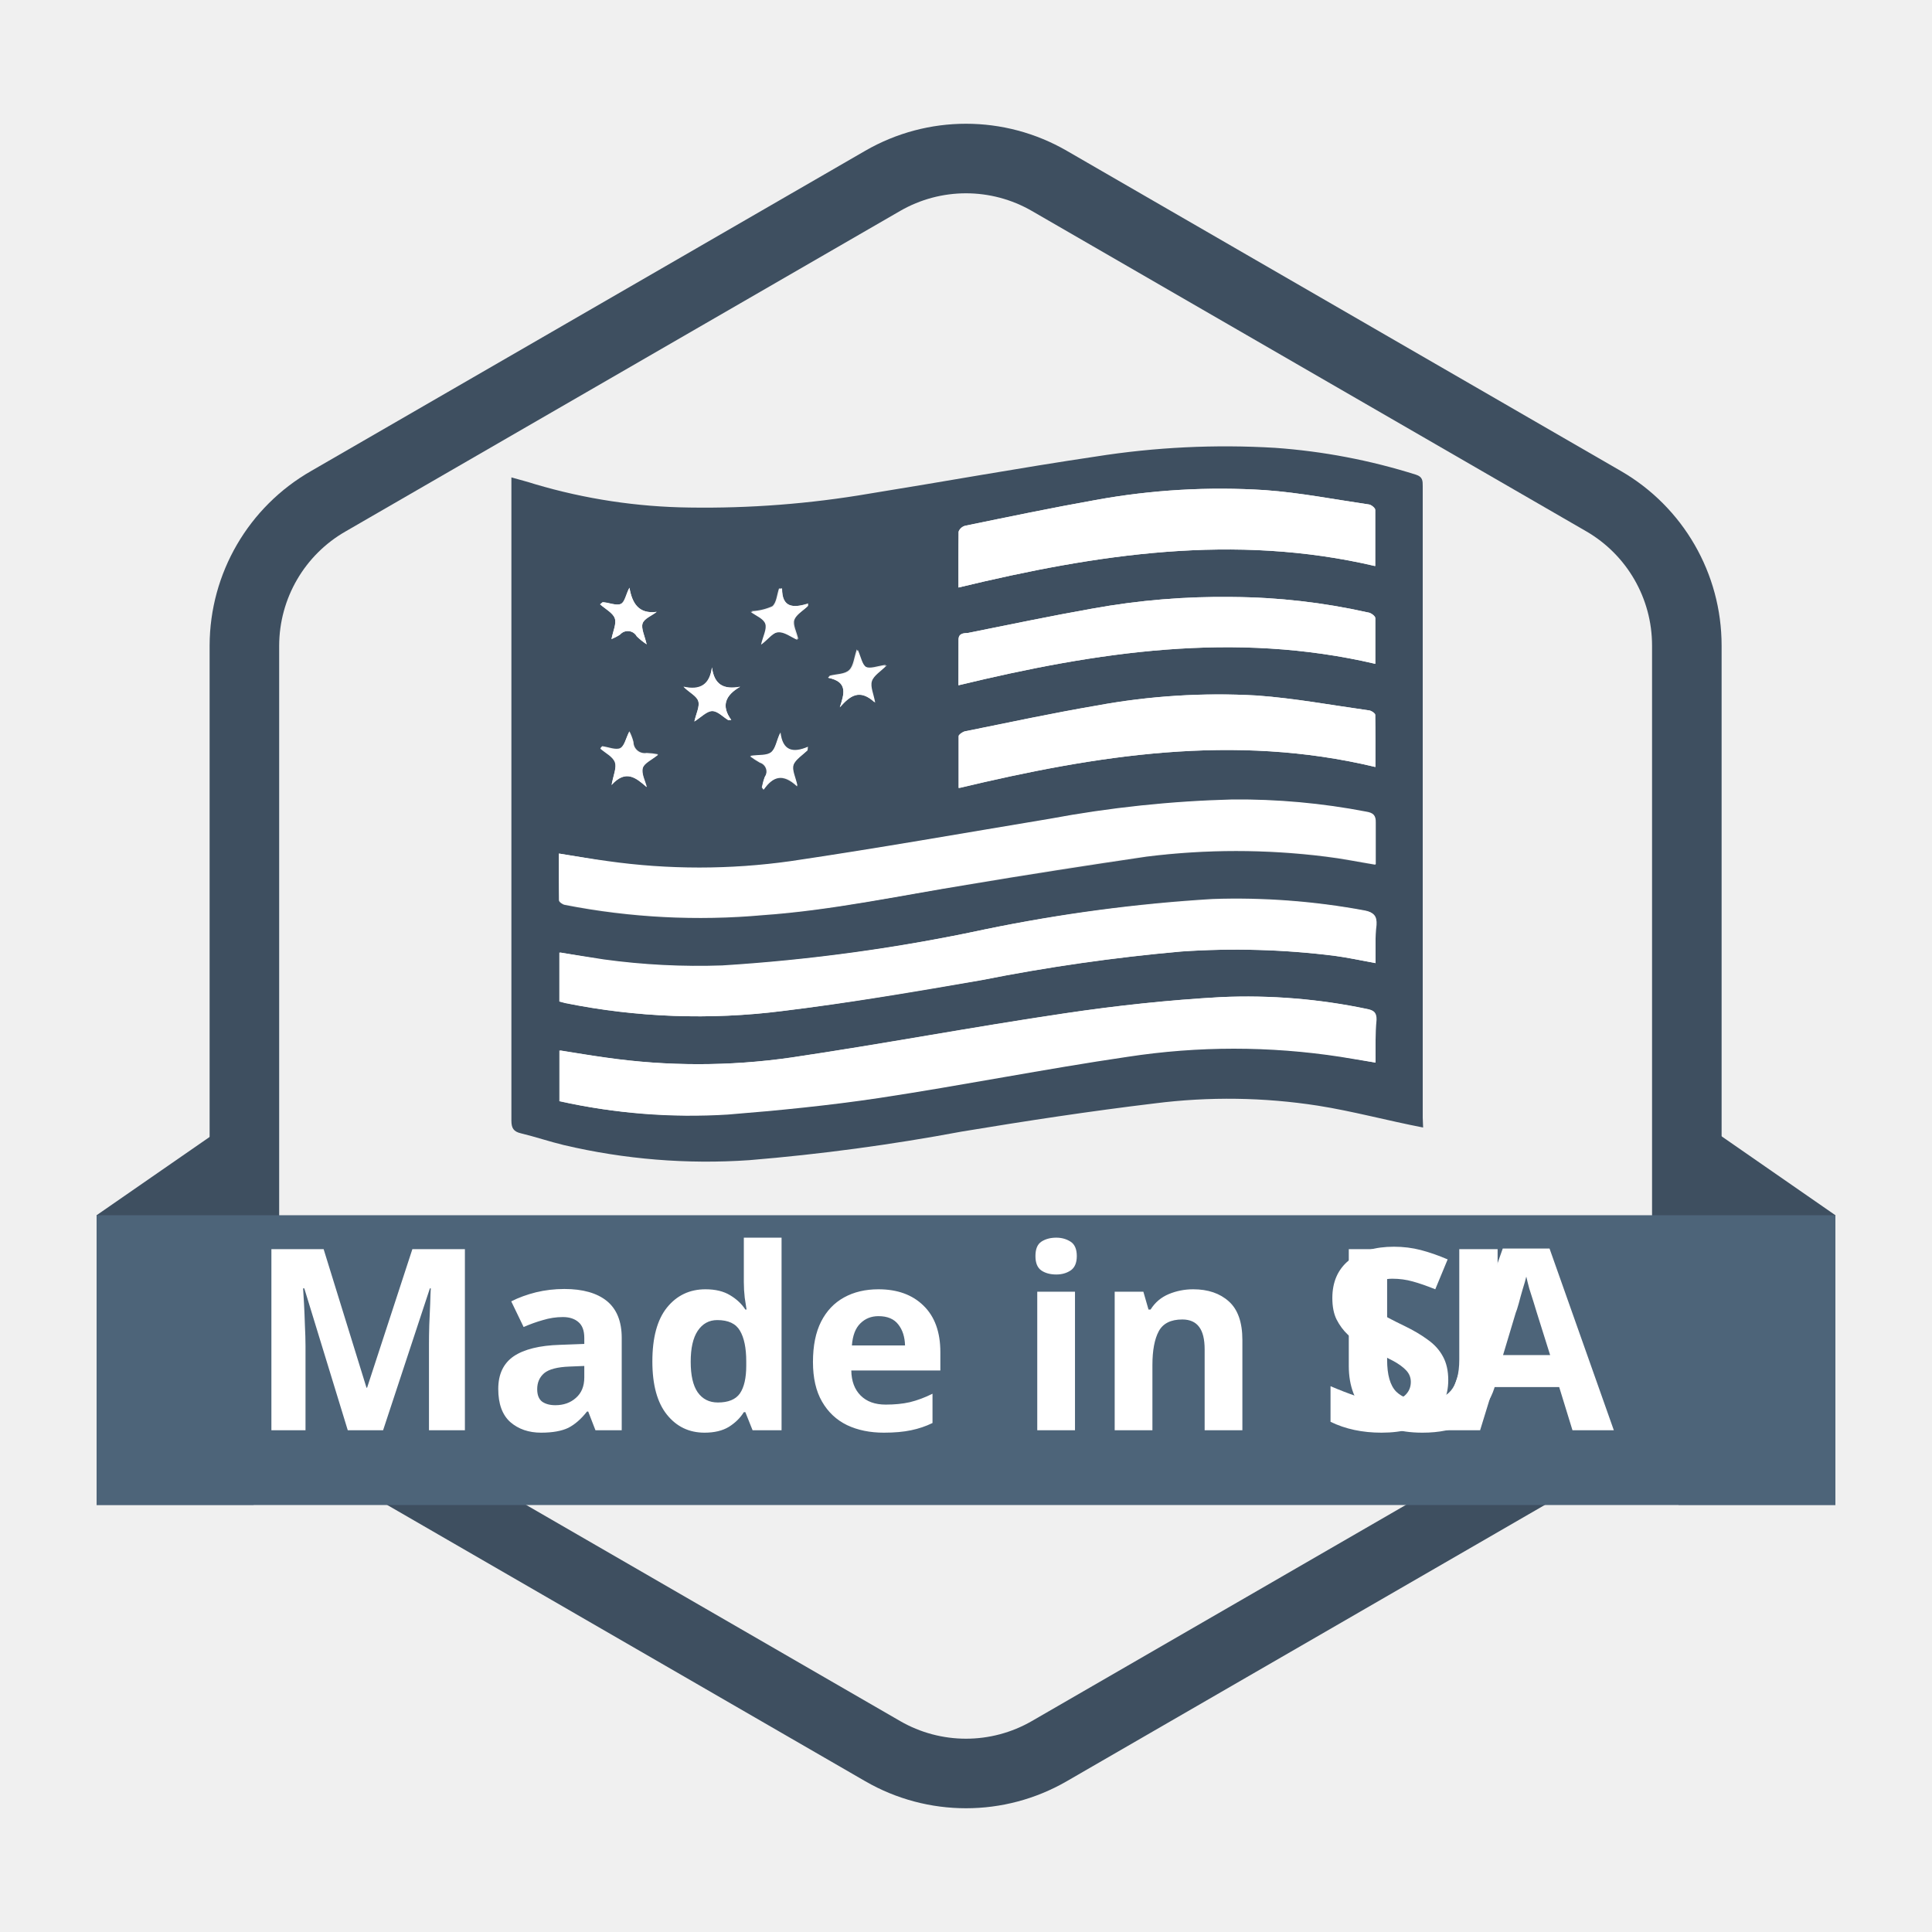
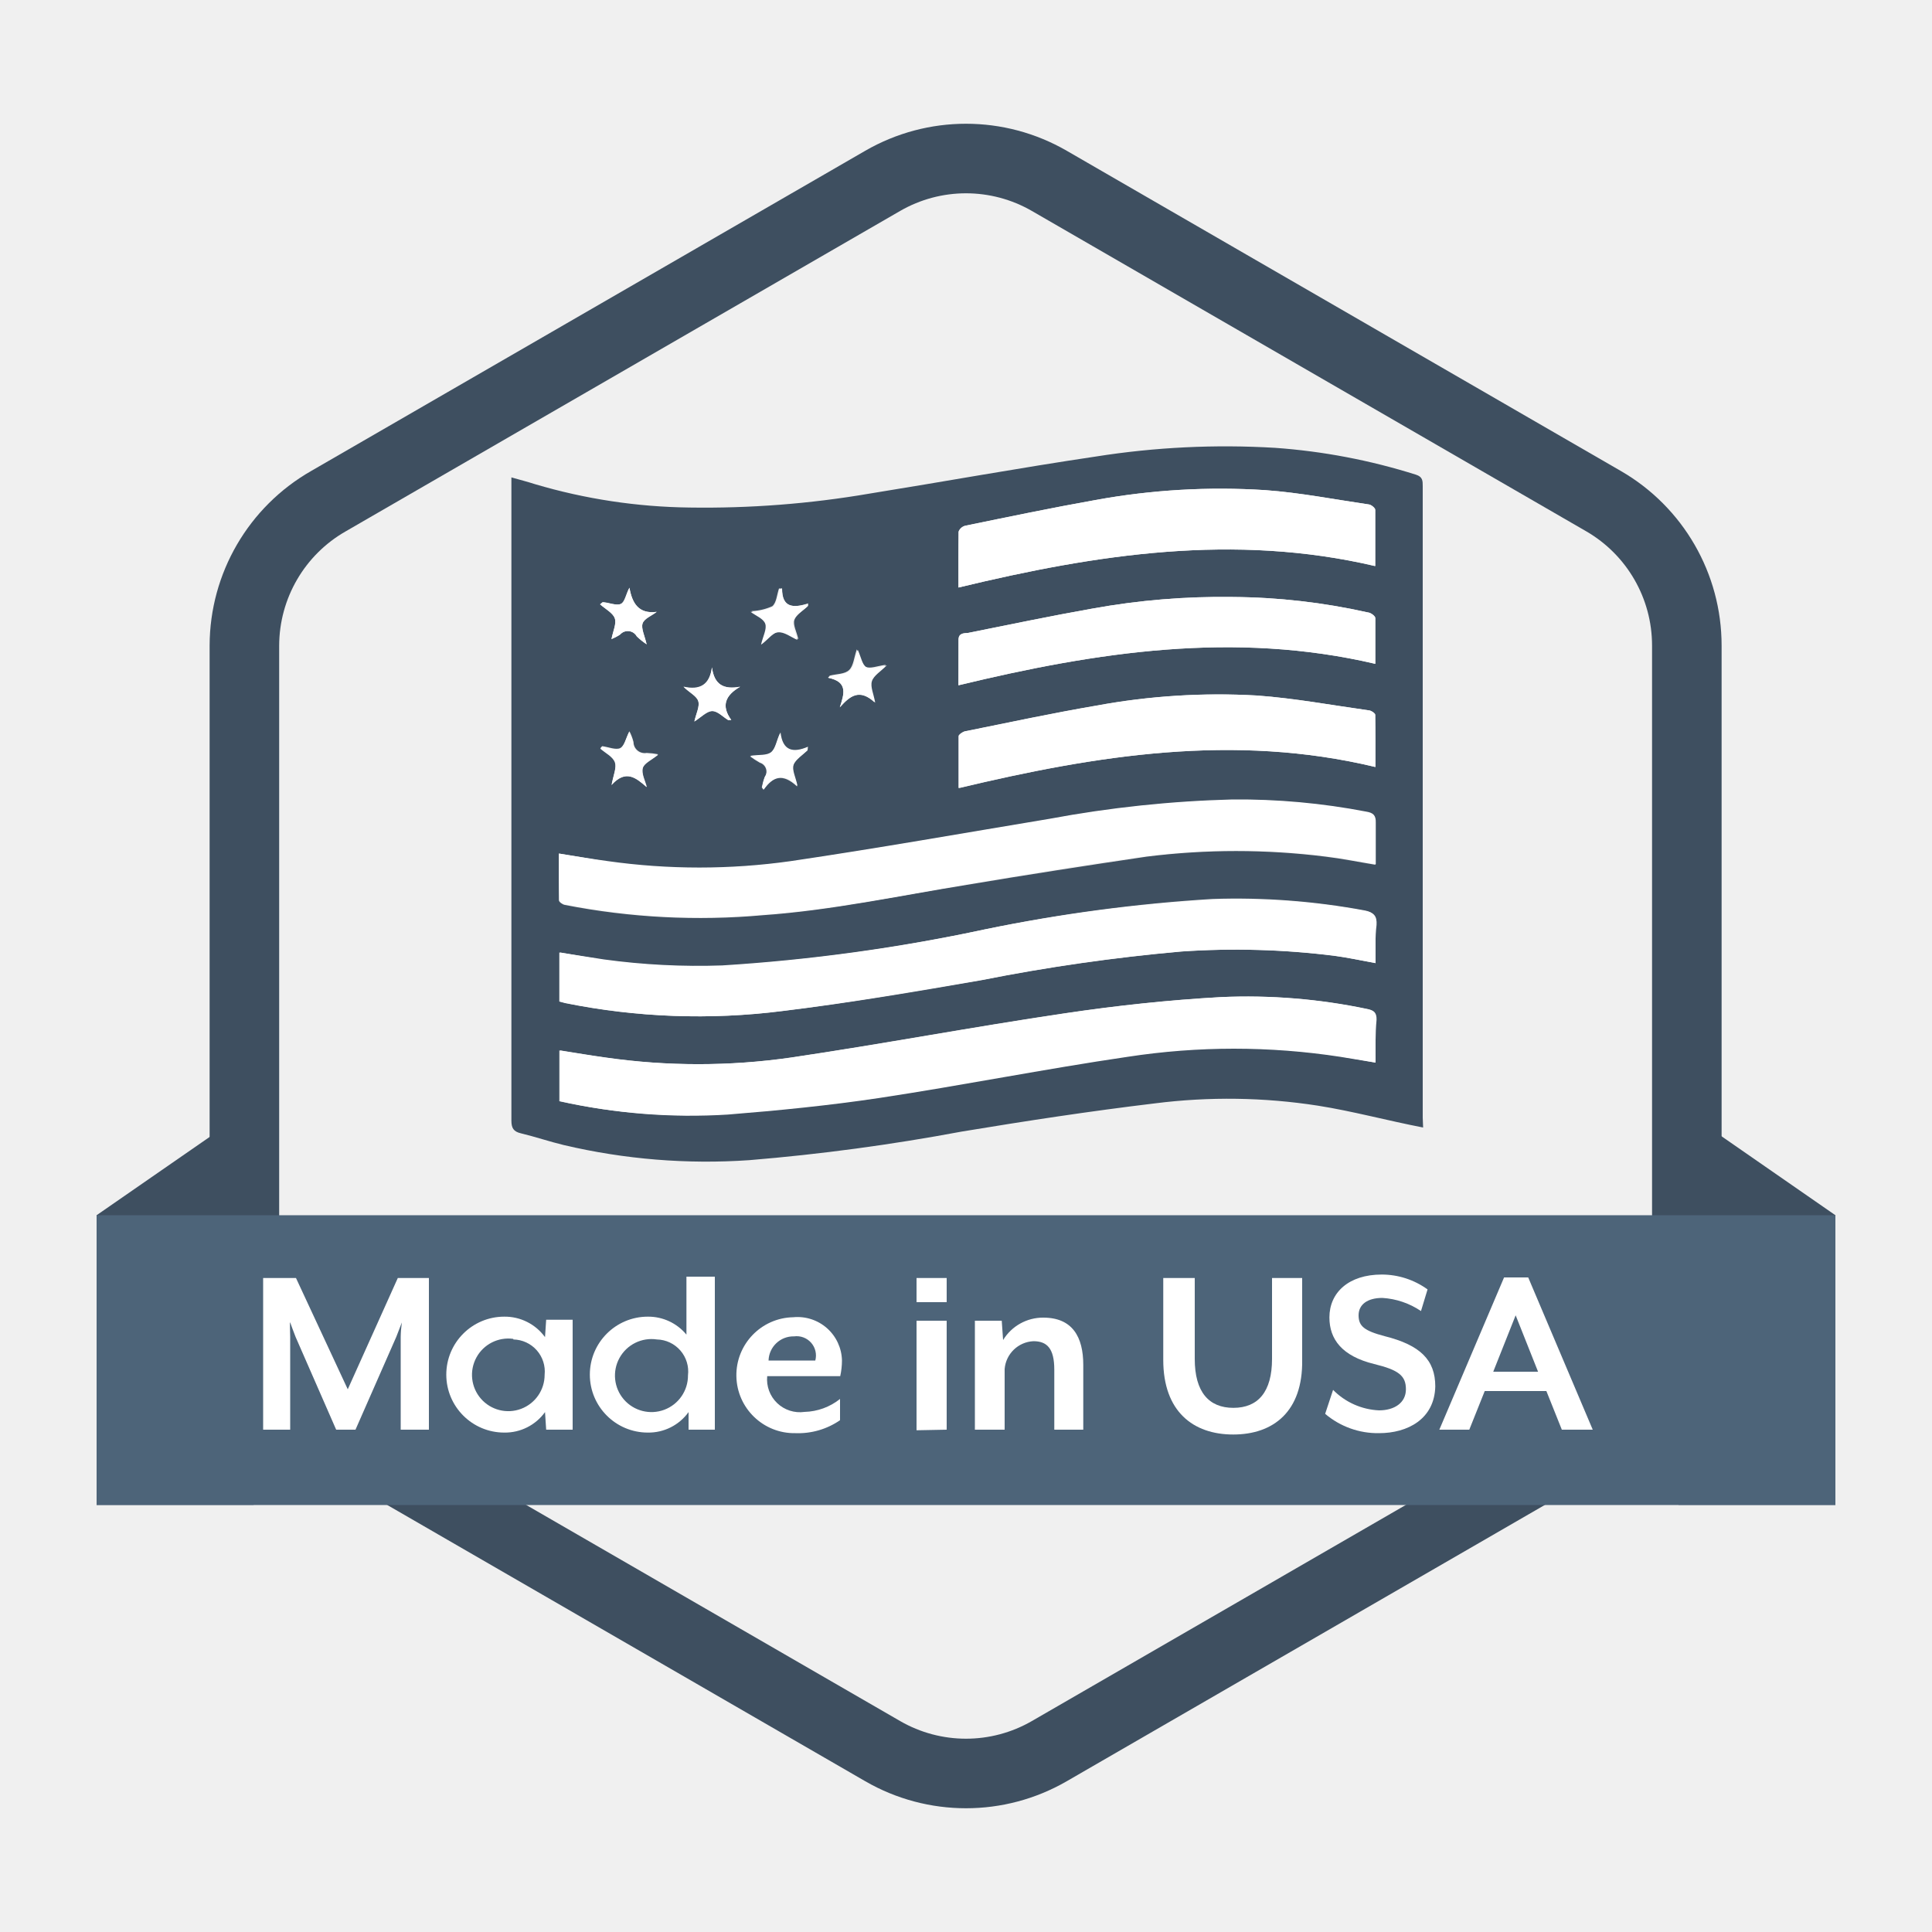
<svg xmlns="http://www.w3.org/2000/svg" id="Layer_1" data-name="Layer 1" viewBox="0 0 100 100">
  <defs>
-     <style>.cls-1{fill:#3e4f60;}.cls-2,.cls-5{fill:#fff;}.cls-3{fill:none;stroke:#3e4f60;stroke-miterlimit:10;stroke-width:3.6px;}.cls-4{fill:#4d6479;}.cls-5{font-size:13.13px;font-family:MrEavesXLModOT-Bold, Mr Eaves XL Mod OT;font-weight:700;}.cls-6{letter-spacing:-0.01em;}.cls-7{letter-spacing:0em;}</style>
+     <style>.cls-1{fill:#3e4f60;}.cls-2{fill:#fff;}.cls-3{fill:none;stroke:#3e4f60;stroke-miterlimit:10;stroke-width:3.6px;}.cls-4{fill:#4d6479;}</style>
  </defs>
  <path class="cls-1" d="M73.66,58.36C71.8,58,70,57.51,68.22,57.23a30.21,30.21,0,0,0-8.44-.12c-3.34.4-6.68.91-10,1.46a108.16,108.16,0,0,1-11,1.48,32.21,32.21,0,0,1-9.59-.78c-.75-.18-1.48-.43-2.23-.61-.38-.09-.49-.27-.49-.66q0-10.48,0-21,0-5.84,0-11.69v-.6c.46.13.85.23,1.22.35a29.39,29.39,0,0,0,8,1.21A50.59,50.59,0,0,0,45,25.55c3.91-.63,7.81-1.34,11.72-1.92A43,43,0,0,1,66,23.18a31.63,31.63,0,0,1,7.29,1.39c.35.11.35.32.35.59,0,4.27,0,8.54,0,12.81q0,9.95,0,19.88ZM71.2,55c0-.77,0-1.49,0-2.21,0-.35-.11-.49-.45-.56a30.19,30.19,0,0,0-7.58-.62c-2.7.15-5.4.44-8.08.84-4.74.7-9.44,1.59-14.18,2.29a33.79,33.79,0,0,1-9.58,0c-.79-.11-1.57-.24-2.38-.37V57a30.83,30.83,0,0,0,8.71.66c2.62-.21,5.25-.47,7.85-.86,4.29-.65,8.55-1.5,12.85-2.13a36.22,36.22,0,0,1,11,0ZM28.93,44.18c0,.83,0,1.63,0,2.42,0,.09.19.22.31.24a36.4,36.4,0,0,0,10.26.53c3.55-.25,7-1,10.54-1.57,3.1-.52,6.2-1,9.31-1.46a37.26,37.26,0,0,1,9.26,0c.84.1,1.67.27,2.58.42,0-.75,0-1.45,0-2.15,0-.38-.13-.51-.49-.57a35,35,0,0,0-6.93-.63,60.07,60.07,0,0,0-9.46,1c-4.46.74-8.92,1.53-13.39,2.19a33.9,33.9,0,0,1-9.49,0C30.63,44.46,29.81,44.32,28.93,44.18ZM71.2,49.85c0-.69,0-1.34,0-2,0-.46-.13-.65-.58-.73a36.35,36.35,0,0,0-7.86-.59A82.26,82.26,0,0,0,51,48.1,92.65,92.65,0,0,1,37.39,50a35.89,35.89,0,0,1-6.13-.31L29,49.3v2.54l.3.08a34.66,34.66,0,0,0,11.22.41c3.45-.42,6.88-1,10.31-1.6a96.93,96.93,0,0,1,10.33-1.48,41.22,41.22,0,0,1,7.93.22C69.74,49.56,70.43,49.71,71.2,49.85ZM49.61,30.41c7.16-1.73,14.28-2.82,21.58-1.11,0-1,0-2,0-2.91,0-.1-.21-.26-.33-.28-1.78-.26-3.56-.61-5.35-.74a36,36,0,0,0-8.79.51c-2.25.4-4.5.87-6.74,1.33a.5.5,0,0,0-.35.31C49.6,28.46,49.61,29.39,49.61,30.41ZM71.19,39.7c0-1,0-1.82,0-2.7,0-.08-.2-.21-.32-.23-1.93-.27-3.86-.63-5.8-.77a34.79,34.79,0,0,0-8.28.52c-2.28.39-4.53.87-6.8,1.33-.13,0-.34.17-.34.26,0,.87,0,1.75,0,2.68C56.76,39.09,63.87,37.94,71.19,39.7ZM49.61,35.47c7.16-1.73,14.28-2.82,21.58-1.11,0-.87,0-1.62,0-2.37,0-.11-.23-.26-.38-.29a33,33,0,0,0-7-.8,37.52,37.52,0,0,0-7.26.6c-2.15.38-4.29.83-6.44,1.26-.2,0-.49,0-.49.35Zm-11.92,1.8h.16c-.54-.76-.3-1.28.46-1.72-.86.15-1.34-.12-1.46-1-.12.92-.62,1.21-1.47,1,.29.3.67.47.76.74s-.11.65-.2,1.06c.35-.22.63-.54.92-.54S37.41,37.1,37.69,37.27Zm4.11,1.56,0-.15c-.79.34-1.31.2-1.42-.74-.19.37-.23.79-.46,1s-.65.14-1.1.21a5.1,5.1,0,0,0,.51.33.48.48,0,0,1,.25.74,3.32,3.32,0,0,0-.15.54l.09.12c.49-.7,1-.86,1.74-.17-.1-.48-.3-.85-.2-1.11S41.55,39.07,41.8,38.83Zm1.67-2.22c.52-.57,1-1,1.78-.27-.08-.46-.26-.83-.17-1.11s.45-.5.77-.82c-.45.06-.82.22-1.05.1s-.28-.53-.45-.9c-.15.42-.17.85-.4,1.07s-.66.2-1,.29l-.09.11C43.91,35.29,43.69,35.92,43.47,36.61ZM31.65,33.08c.19-.1.33-.16.45-.24a.53.53,0,0,1,.86.1,3.73,3.73,0,0,0,.51.41c-.1-.44-.3-.81-.21-1.08s.48-.4.73-.6c-.93.12-1.27-.44-1.41-1.25-.19.34-.25.75-.45.84s-.62-.05-.93-.09c0,0,0,0-.14.11.27.24.66.43.76.72S31.73,32.66,31.65,33.08Zm8.83-2.62-.16,0c-.11.32-.13.74-.35.92a2.91,2.91,0,0,1-1.07.25c.28.21.67.37.76.62s-.12.64-.22,1.08c.35-.27.6-.61.88-.64s.6.24,1,.39c-.08-.37-.29-.74-.2-1s.46-.49.71-.72v-.13C41.06,31.48,40.46,31.47,40.48,30.46Zm-7,10.27c-.08-.32-.29-.69-.2-1s.47-.43.79-.69a4,4,0,0,0-.6-.07.58.58,0,0,1-.68-.57,2.55,2.55,0,0,0-.21-.55c-.18.35-.26.76-.48.87s-.62-.06-.93-.1l-.08.09c.26.23.65.42.75.7s-.08.68-.17,1.19C32.39,39.82,32.91,40.25,33.46,40.73Z" />
  <path class="cls-2" d="M71.2,55l-1.83-.3a36.22,36.22,0,0,0-11,0c-4.3.63-8.56,1.48-12.85,2.13-2.6.39-5.23.65-7.85.86A30.83,30.83,0,0,1,29,57V54.37c.81.13,1.59.26,2.38.37a33.79,33.79,0,0,0,9.58,0c4.74-.7,9.44-1.59,14.18-2.29,2.68-.4,5.38-.69,8.08-.84a30.19,30.19,0,0,1,7.58.62c.34.07.46.21.45.56C71.18,53.52,71.2,54.24,71.2,55Z" />
  <path class="cls-2" d="M28.93,44.18c.88.14,1.7.28,2.52.39a33.9,33.9,0,0,0,9.49,0c4.47-.66,8.93-1.45,13.39-2.19a60.07,60.07,0,0,1,9.46-1,35,35,0,0,1,6.93.63c.36.06.5.19.49.57,0,.7,0,1.4,0,2.15-.91-.15-1.74-.32-2.58-.42a37.26,37.26,0,0,0-9.26,0c-3.11.41-6.21.94-9.31,1.46-3.5.59-7,1.32-10.54,1.57a36.4,36.4,0,0,1-10.26-.53c-.12,0-.31-.15-.31-.24C28.92,45.81,28.93,45,28.93,44.18Z" />
  <path class="cls-2" d="M71.2,49.85c-.77-.14-1.46-.29-2.16-.38a41.22,41.22,0,0,0-7.93-.22,96.93,96.93,0,0,0-10.33,1.48c-3.43.58-6.86,1.18-10.31,1.6a34.66,34.66,0,0,1-11.22-.41l-.3-.08V49.3l2.31.36a35.89,35.89,0,0,0,6.13.31A92.65,92.65,0,0,0,51,48.1a82.26,82.26,0,0,1,11.81-1.54,36.35,36.35,0,0,1,7.86.59c.45.08.61.27.58.73C71.17,48.51,71.2,49.16,71.2,49.85Z" />
  <path class="cls-2" d="M49.61,30.41c0-1,0-1.95,0-2.89a.5.5,0,0,1,.35-.31c2.24-.46,4.49-.93,6.74-1.33a36,36,0,0,1,8.79-.51c1.79.13,3.57.48,5.35.74.12,0,.33.18.33.28,0,.93,0,1.87,0,2.91C63.89,27.59,56.77,28.68,49.61,30.41Z" />
  <path class="cls-2" d="M71.19,39.7c-7.32-1.76-14.43-.61-21.58,1.09,0-.93,0-1.81,0-2.68,0-.09.21-.23.34-.26,2.27-.46,4.52-.94,6.8-1.33A34.79,34.79,0,0,1,65.05,36c1.94.14,3.87.5,5.8.77.12,0,.32.15.32.23C71.2,37.88,71.19,38.75,71.19,39.7Z" />
  <path class="cls-2" d="M49.61,35.47V33.11c0-.36.29-.31.49-.35,2.15-.43,4.29-.88,6.44-1.26a37.52,37.52,0,0,1,7.26-.6,33,33,0,0,1,7,.8c.15,0,.37.18.38.29,0,.75,0,1.5,0,2.37C63.89,32.65,56.77,33.74,49.61,35.47Z" />
  <path class="cls-2" d="M37.69,37.27c-.28-.17-.56-.48-.83-.47s-.57.32-.92.54c.09-.41.29-.78.2-1.06s-.47-.44-.76-.74c.85.19,1.35-.1,1.47-1,.12.9.6,1.17,1.46,1-.76.44-1,1-.46,1.72Z" />
  <path class="cls-2" d="M41.8,38.83c-.25.24-.62.45-.72.74s.1.63.2,1.11c-.7-.69-1.25-.53-1.74.17l-.09-.12a3.32,3.32,0,0,1,.15-.54.48.48,0,0,0-.25-.74,5.1,5.1,0,0,1-.51-.33c.45-.07.87,0,1.1-.21s.27-.6.46-1c.11.94.63,1.08,1.42.74Z" />
  <path class="cls-2" d="M43.47,36.61c.22-.69.44-1.32-.61-1.53L43,35c.34-.09.77-.08,1-.29s.25-.65.4-1.07c.17.37.23.78.45.9s.6,0,1.05-.1c-.32.32-.68.53-.77.82s.09.65.17,1.11C44.5,35.64,44,36,43.47,36.61Z" />
  <path class="cls-2" d="M31.65,33.08c.08-.42.27-.81.17-1.08s-.49-.48-.76-.72c.1-.08.12-.11.14-.11.31,0,.68.2.93.09s.26-.5.45-.84c.14.81.48,1.37,1.41,1.25-.25.2-.65.35-.73.6s.11.64.21,1.08a3.73,3.73,0,0,1-.51-.41.53.53,0,0,0-.86-.1C32,32.92,31.84,33,31.65,33.08Z" />
  <path class="cls-2" d="M40.48,30.46c0,1,.58,1,1.3.81v.13c-.25.23-.61.43-.71.72s.12.63.2,1c-.35-.15-.67-.42-1-.39s-.53.37-.88.64c.1-.44.31-.81.22-1.08s-.48-.41-.76-.62A2.91,2.91,0,0,0,40,31.42c.22-.18.24-.6.35-.92Z" />
  <path class="cls-2" d="M33.46,40.73c-.55-.48-1.07-.91-1.81-.09.09-.51.28-.9.17-1.19s-.49-.47-.75-.7l.08-.09c.31,0,.69.21.93.1s.3-.52.48-.87a2.55,2.55,0,0,1,.21.55.58.58,0,0,0,.68.57,4,4,0,0,1,.6.07c-.32.26-.71.43-.79.69S33.38,40.41,33.46,40.73Z" />
  <path class="cls-3" d="M12.65,33.41V66.59A8.63,8.63,0,0,0,17,74.06L45.69,90.64a8.62,8.62,0,0,0,8.62,0L83,74.06a8.63,8.63,0,0,0,4.31-7.47V33.41A8.63,8.63,0,0,0,83,25.94L54.31,9.36a8.62,8.62,0,0,0-8.62,0L17,25.94A8.63,8.63,0,0,0,12.65,33.41Z" />
  <polygon class="cls-1" points="13.13 77.89 5 77.89 5 62.9 13.13 57.27 13.13 77.89" />
  <polygon class="cls-1" points="86.88 77.89 95 77.89 95 62.9 86.88 57.27 86.88 77.89" />
  <rect class="cls-4" x="5" y="62.9" width="90" height="15" />
-   <text class="cls-5" transform="translate(12.86 74.03)">Made in U<tspan class="cls-6" x="55.4" y="0">S</tspan>
-     <tspan class="cls-7" x="61.61" y="0">A</tspan>
-   </text>
+   <path class="cls-2" d="M20.74,74V69.2a6,6,0,0,1,.06-.75l-.29.75L18.4,74h-1L15.3,69.2c-.08-.19-.25-.67-.28-.75s0,.56,0,.75V74h-1.4V66.15h1.7L18,71.91l2.59-5.76H22.2V74Z" />
+   <path class="cls-2" d="M28.27,74l-.06-.91a2.55,2.55,0,0,1-2.11,1.06,3,3,0,0,1,0-6,2.57,2.57,0,0,1,2.11,1.06l.06-.9h1.37V74Zm-1.7-4.7a1.88,1.88,0,1,0,1.62,1.86A1.66,1.66,0,0,0,26.57,69.33Z" />
+   <path class="cls-2" d="M35.64,74l0-.91a2.55,2.55,0,0,1-2.11,1.06,3,3,0,0,1,0-6,2.56,2.56,0,0,1,2,.93v-3H37V74ZM34,69.33a1.89,1.89,0,1,0,1.61,1.86A1.66,1.66,0,0,0,34,69.33Z" />
+   <path class="cls-2" d="M43.49,71.23H39.71a1.7,1.7,0,0,0,1.93,1.85,3.08,3.08,0,0,0,1.84-.67v1.1a3.82,3.82,0,0,1-2.31.67,3,3,0,0,1-.11-6,2.3,2.3,0,0,1,2.52,2.24A3.81,3.81,0,0,1,43.49,71.23ZM41.1,69.17a1.29,1.29,0,0,0-1.32,1.25H42.2A1,1,0,0,0,41.1,69.17Z" />
+   <path class="cls-2" d="M47.44,67.4V66.15H49V67.4Zm0,6.63V68.36H49V74Z" />
+   <path class="cls-2" d="M54.57,74V70.89c0-1.1-.38-1.47-1.08-1.47A1.57,1.57,0,0,0,52,70.86V74H50.46V68.36h1.39l.07,1A2.42,2.42,0,0,1,54,68.2c1.51,0,2.07,1,2.07,2.45V74Z" />
+   <path class="cls-2" d="M63.83,74.25c-2.07,0-3.62-1.19-3.62-3.86V66.15h1.63v4.19c0,1.71.73,2.53,2,2.53s2-.82,2-2.53V66.15h1.56v4.24C67.44,73.06,65.91,74.25,63.83,74.25Z" />
+   <path class="cls-2" d="M71.38,74.18a4.2,4.2,0,0,1-2.79-1L69,71.94A3.56,3.56,0,0,0,71.38,73c.79,0,1.39-.39,1.39-1.09s-.37-1-1.65-1.31c-1.66-.41-2.31-1.28-2.31-2.41,0-1.29,1-2.22,2.71-2.22a4.05,4.05,0,0,1,2.37.77l-.34,1.12a4,4,0,0,0-2-.68c-.77,0-1.23.34-1.23.9s.29.8,1.35,1.08c1.84.46,2.62,1.23,2.62,2.6C74.25,73.45,72.86,74.18,71.38,74.18Z" />
+   <path class="cls-2" d="M80.84,74l-.8-2H76.85l-.8,2H74.5l3.35-7.88H79.1L82.44,74Zm-2.39-5.92L77.29,71h2.32Z" />
</svg>
